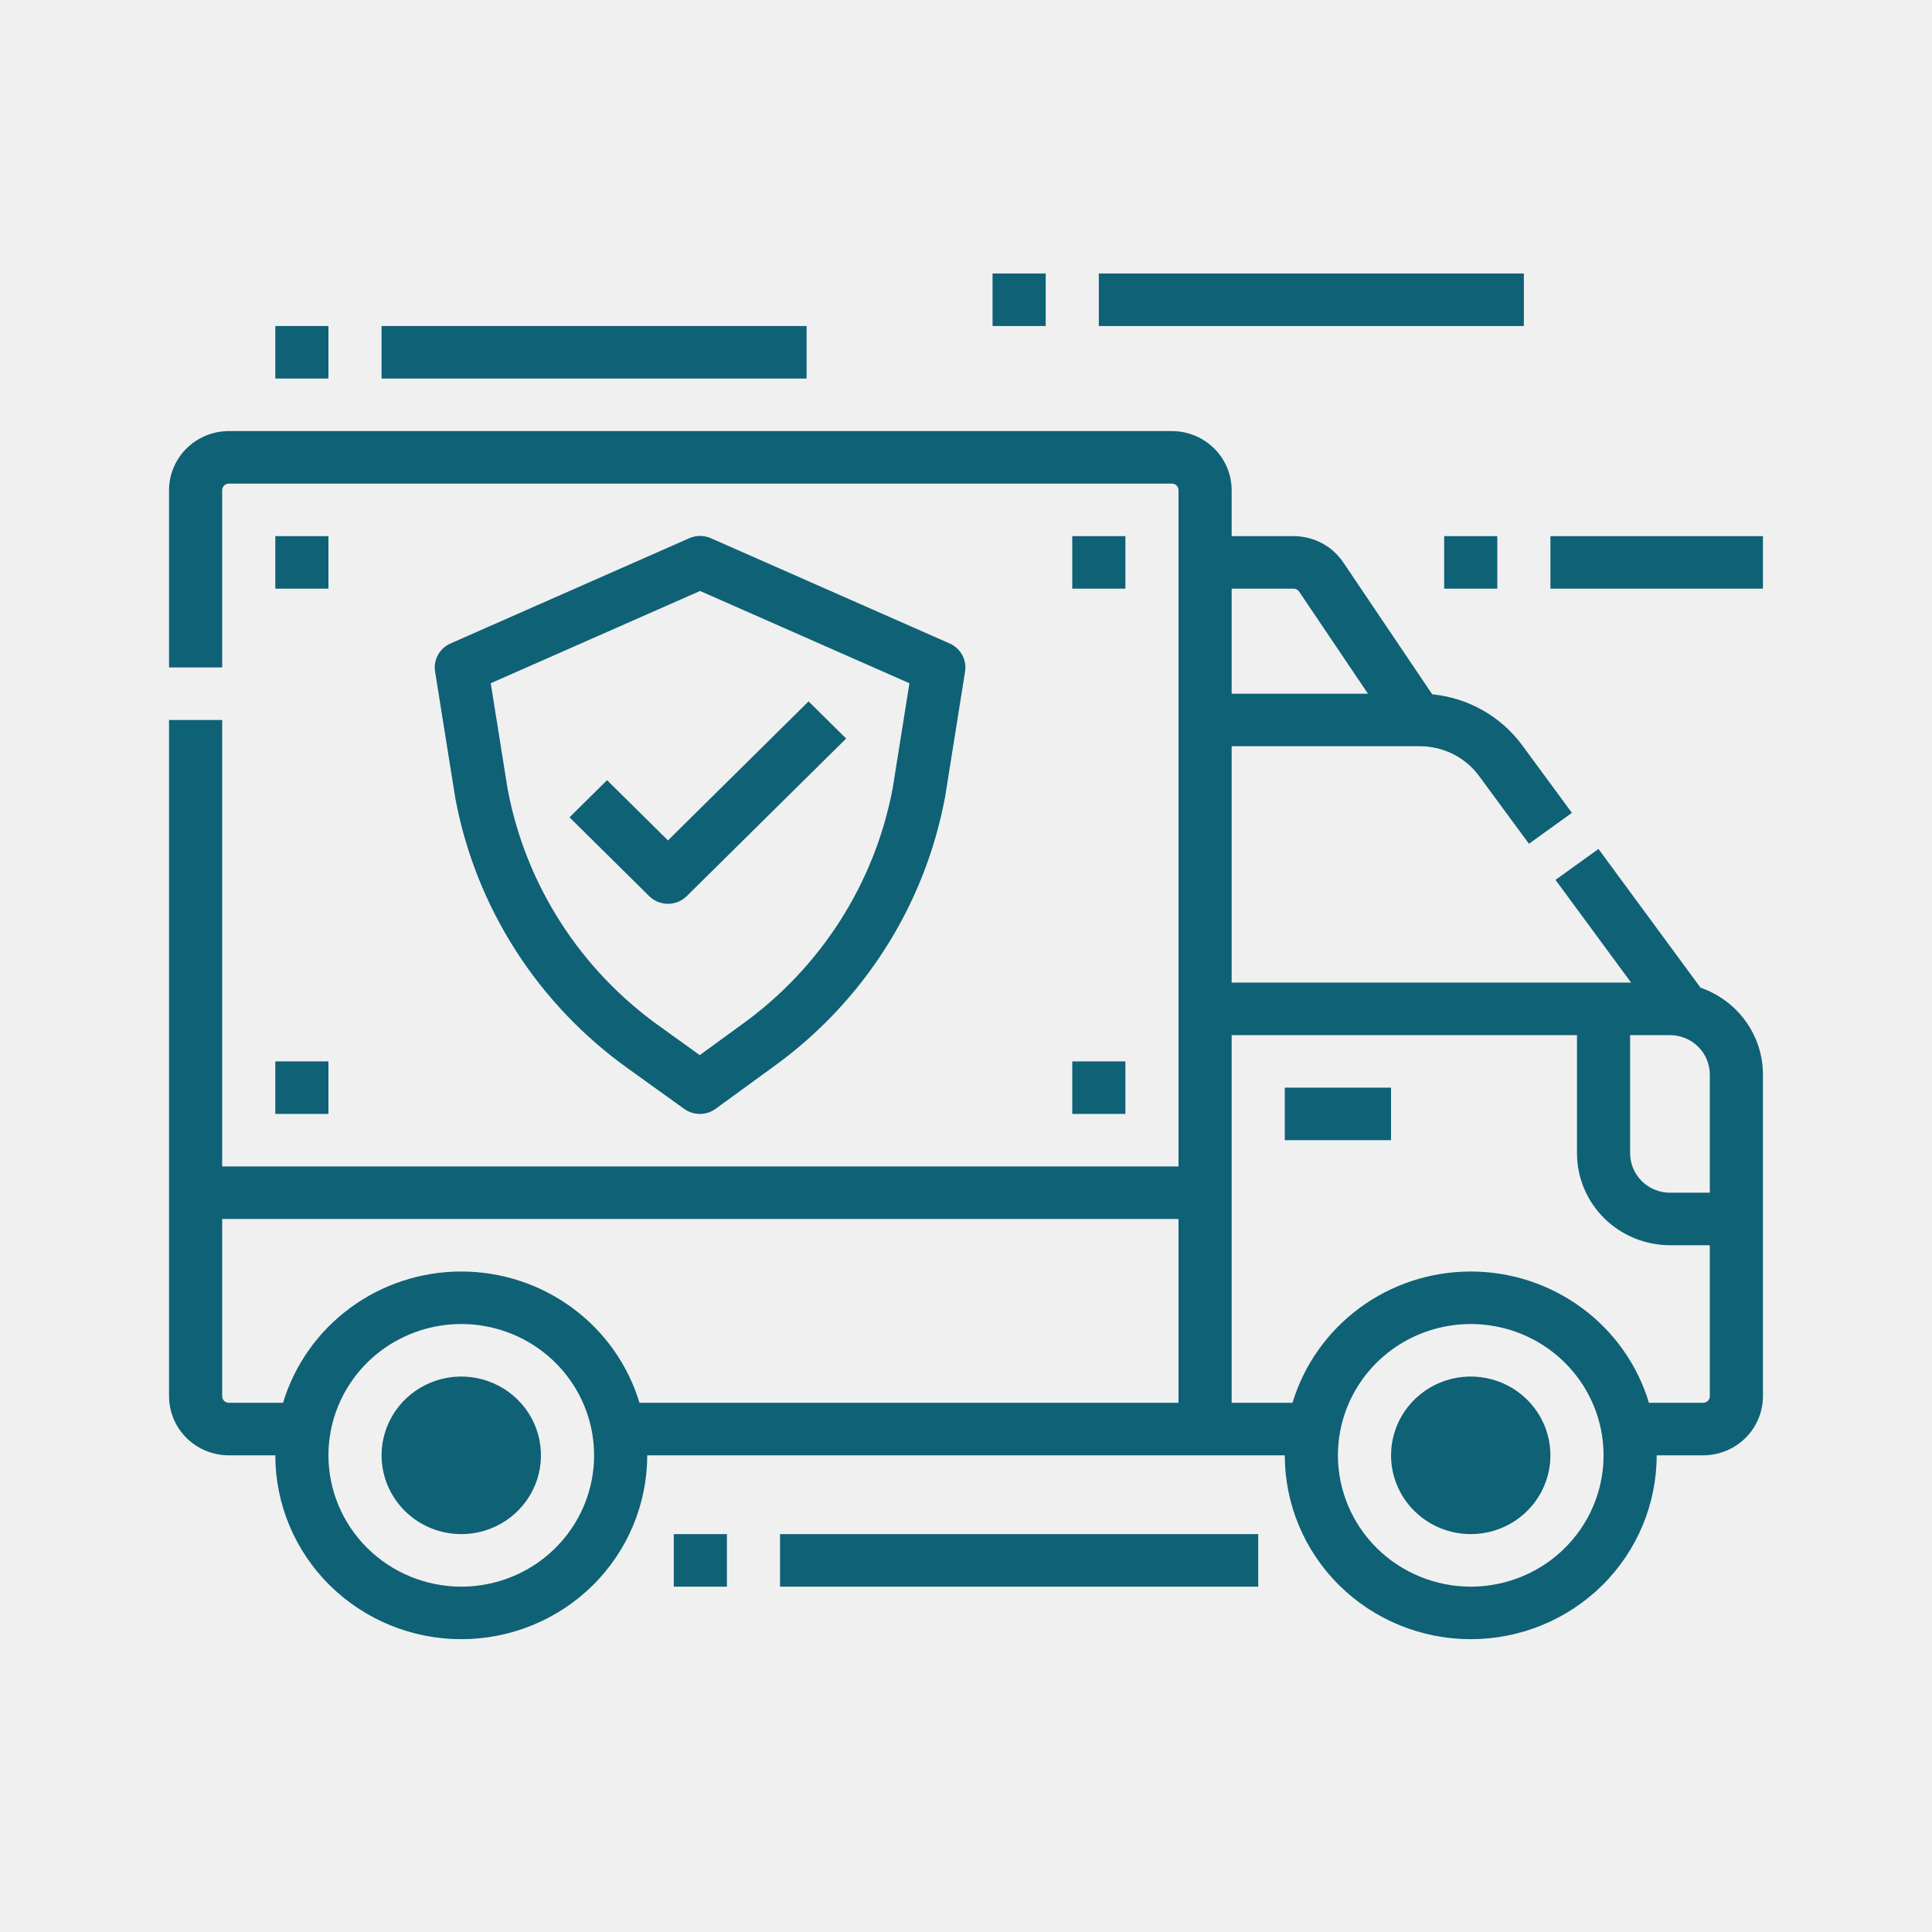
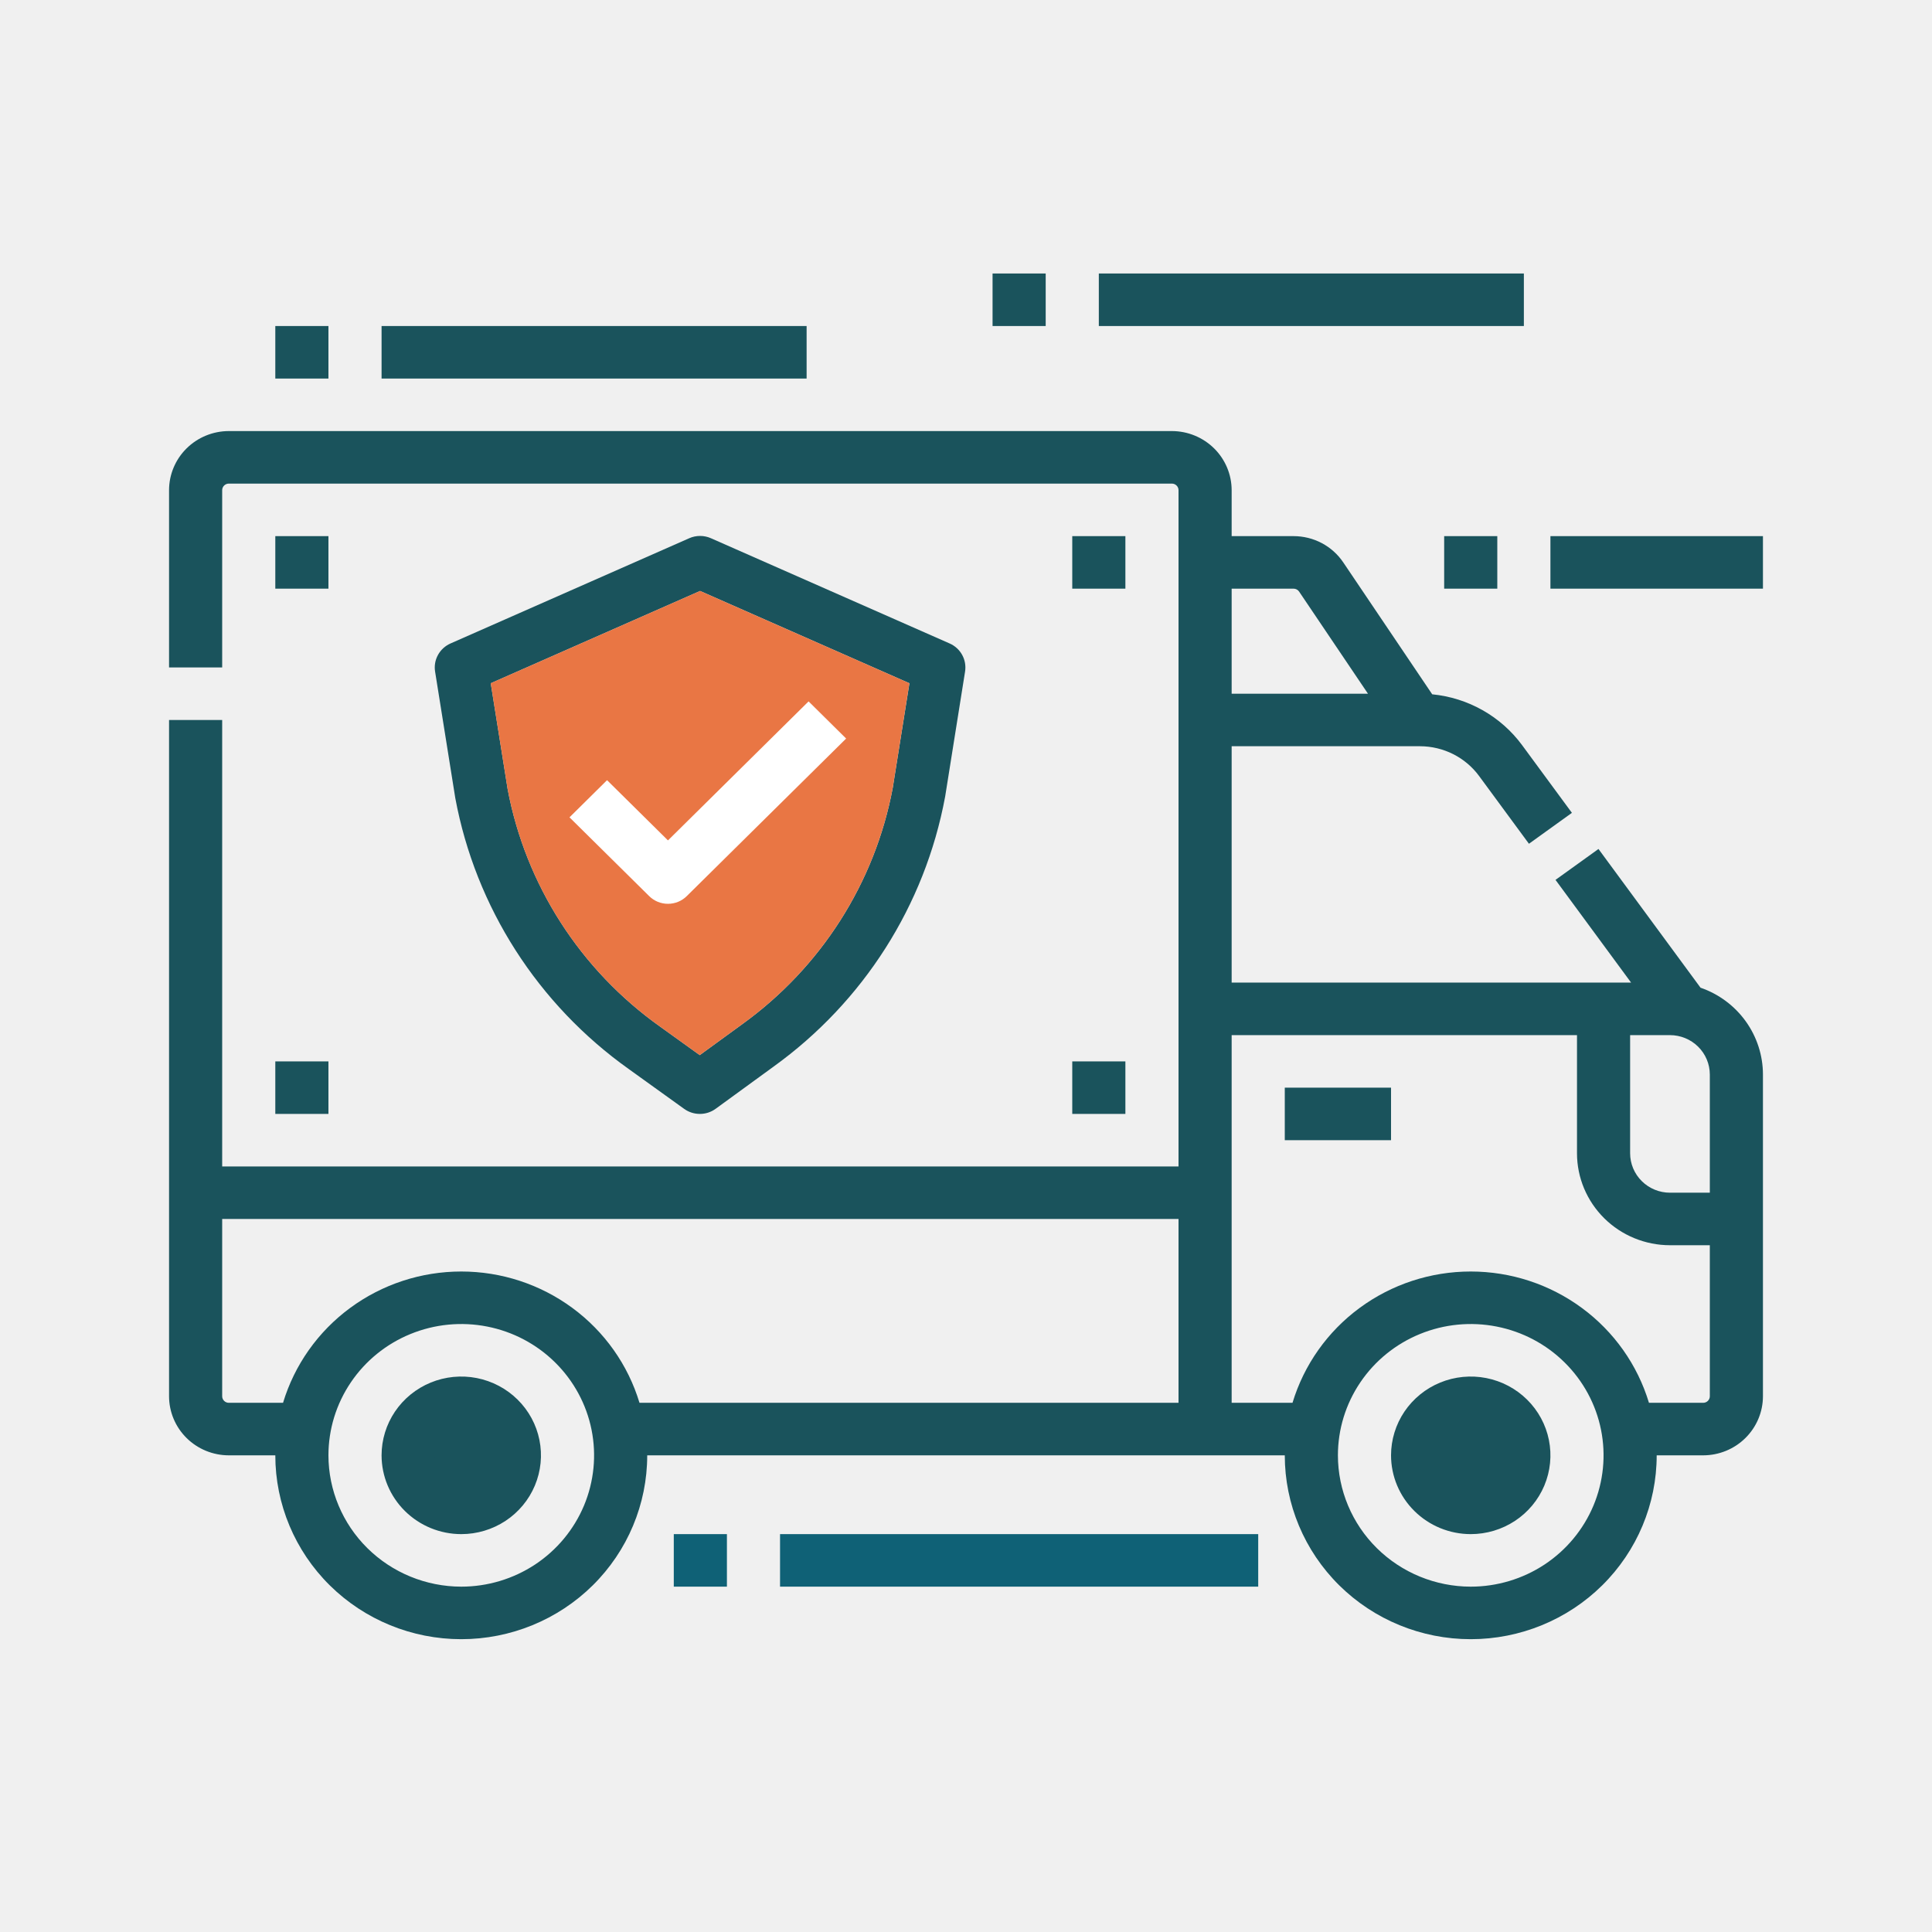
<svg xmlns="http://www.w3.org/2000/svg" width="100" height="100" viewBox="0 0 100 100" fill="none">
-   <path d="M72 56.297H66.5V59.016H72V56.297Z" fill="#0F6176" />
-   <path d="M8.75 34.547V25.371C8.751 24.56 9.077 23.783 9.657 23.209C10.237 22.636 11.024 22.313 11.844 22.312H60.656C61.477 22.313 62.263 22.636 62.843 23.209C63.423 23.783 63.749 24.56 63.75 25.371V27.75H66.955C67.465 27.75 67.966 27.874 68.415 28.111C68.865 28.349 69.247 28.693 69.529 29.112L74.131 35.937C75.05 36.027 75.939 36.307 76.74 36.76C77.541 37.213 78.237 37.828 78.781 38.565L81.362 42.073L79.138 43.673L76.557 40.165C76.206 39.688 75.746 39.301 75.215 39.033C74.683 38.766 74.096 38.626 73.499 38.625H63.75V50.859H84.425L80.513 45.542L82.737 43.943L88.019 51.123C88.962 51.449 89.779 52.056 90.358 52.861C90.937 53.666 91.249 54.63 91.25 55.617V72.269C91.249 73.08 90.923 73.858 90.343 74.431C89.763 75.005 88.977 75.327 88.156 75.328H85.75C85.75 77.852 84.736 80.272 82.931 82.057C81.126 83.841 78.678 84.844 76.125 84.844C73.572 84.844 71.124 83.841 69.319 82.057C67.514 80.272 66.5 77.852 66.5 75.328H33.5C33.5 77.852 32.486 80.272 30.681 82.057C28.876 83.841 26.428 84.844 23.875 84.844C21.322 84.844 18.874 83.841 17.069 82.057C15.264 80.272 14.25 77.852 14.25 75.328H11.844C11.024 75.327 10.237 75.005 9.657 74.431C9.077 73.858 8.751 73.08 8.75 72.269V37.266H11.5V60.375H61V25.371C61 25.281 60.964 25.195 60.899 25.131C60.835 25.067 60.747 25.031 60.656 25.031H11.844C11.753 25.031 11.665 25.067 11.601 25.131C11.536 25.195 11.5 25.281 11.5 25.371V34.547H8.75ZM70.806 35.906L67.241 30.62C67.21 30.574 67.167 30.535 67.117 30.509C67.067 30.483 67.012 30.469 66.955 30.469H63.75V35.906H70.806ZM88.5 55.617C88.499 55.077 88.282 54.558 87.895 54.176C87.509 53.794 86.984 53.579 86.438 53.578H84.375V59.695C84.376 60.236 84.593 60.754 84.98 61.136C85.366 61.519 85.891 61.734 86.438 61.734H88.5V55.617ZM76.125 82.125C77.485 82.125 78.814 81.726 79.945 80.98C81.075 80.233 81.956 79.171 82.477 77.929C82.997 76.687 83.133 75.321 82.868 74.002C82.603 72.684 81.948 71.473 80.986 70.522C80.025 69.571 78.8 68.924 77.466 68.662C76.133 68.4 74.75 68.534 73.494 69.049C72.238 69.563 71.164 70.434 70.409 71.552C69.653 72.67 69.25 73.984 69.25 75.328C69.252 77.13 69.977 78.858 71.266 80.132C72.555 81.406 74.302 82.123 76.125 82.125ZM66.9 72.609C67.493 70.646 68.71 68.923 70.373 67.699C72.035 66.474 74.052 65.813 76.125 65.813C78.198 65.813 80.215 66.474 81.877 67.699C83.54 68.923 84.757 70.646 85.35 72.609H88.156C88.247 72.609 88.335 72.574 88.399 72.51C88.464 72.446 88.5 72.36 88.5 72.269V64.453H86.438C85.162 64.452 83.938 63.95 83.036 63.058C82.134 62.166 81.626 60.957 81.625 59.695V53.578H63.75V72.609H66.9ZM23.875 82.125C25.235 82.125 26.564 81.726 27.695 80.98C28.825 80.233 29.706 79.171 30.227 77.929C30.747 76.687 30.883 75.321 30.618 74.002C30.353 72.684 29.698 71.473 28.736 70.522C27.775 69.571 26.55 68.924 25.216 68.662C23.883 68.4 22.5 68.534 21.244 69.049C19.988 69.563 18.914 70.434 18.159 71.552C17.403 72.67 17 73.984 17 75.328C17.002 77.13 17.727 78.858 19.016 80.132C20.305 81.406 22.052 82.123 23.875 82.125ZM11.5 63.094V72.269C11.5 72.36 11.536 72.446 11.601 72.51C11.665 72.574 11.753 72.609 11.844 72.609H14.65C15.243 70.646 16.46 68.923 18.123 67.699C19.785 66.474 21.802 65.813 23.875 65.813C25.948 65.813 27.965 66.474 29.627 67.699C31.29 68.923 32.507 70.646 33.1 72.609H61V63.094H11.5Z" fill="#0F6176" />
-   <path d="M36.225 57.656C36.518 57.657 36.804 57.564 37.04 57.392L40.038 55.209C44.695 51.854 47.873 46.86 48.916 41.256C48.918 41.245 48.92 41.235 48.922 41.224L49.952 34.759C49.999 34.463 49.946 34.161 49.802 33.898C49.658 33.636 49.43 33.427 49.154 33.306L36.796 27.858C36.62 27.78 36.429 27.74 36.236 27.74C36.043 27.74 35.852 27.78 35.676 27.858L23.318 33.306C23.042 33.428 22.814 33.636 22.67 33.899C22.525 34.161 22.473 34.464 22.52 34.759L23.561 41.278C23.562 41.289 23.564 41.299 23.566 41.31C24.618 46.961 27.841 51.991 32.56 55.345L35.416 57.398C35.651 57.566 35.934 57.657 36.225 57.656ZM46.208 40.785C45.286 45.699 42.494 50.078 38.407 53.02L36.219 54.613L34.177 53.145C30.036 50.204 27.204 45.794 26.274 40.838L25.401 35.364L36.236 30.588L47.072 35.365L46.208 40.785Z" fill="#0F6176" />
-   <path d="M34.574 46.781C34.393 46.781 34.214 46.746 34.047 46.678C33.881 46.609 33.729 46.509 33.602 46.383L29.477 42.305L31.421 40.382L34.574 43.499L41.852 36.304L43.796 38.227L35.546 46.383C35.419 46.509 35.267 46.609 35.1 46.678C34.933 46.746 34.754 46.781 34.574 46.781Z" fill="#0F6176" />
-   <path d="M58.25 27.75H55.5V30.469H58.25V27.75Z" fill="#0F6176" />
-   <path d="M58.25 54.938H55.5V57.656H58.25V54.938Z" fill="#0F6176" />
-   <path d="M17 27.75H14.25V30.469H17V27.75Z" fill="#0F6176" />
-   <path d="M17 54.938H14.25V57.656H17V54.938Z" fill="#0F6176" />
-   <path d="M76.125 78.047C74.606 78.047 73.375 76.83 73.375 75.328C73.375 73.827 74.606 72.609 76.125 72.609C77.644 72.609 78.875 73.827 78.875 75.328C78.875 76.83 77.644 78.047 76.125 78.047Z" fill="#0F6176" />
-   <path d="M76.125 79.406C76.941 79.406 77.738 79.167 78.417 78.719C79.095 78.271 79.624 77.634 79.936 76.889C80.248 76.144 80.33 75.324 80.171 74.532C80.012 73.741 79.619 73.015 79.042 72.445C78.465 71.874 77.73 71.486 76.93 71.328C76.13 71.171 75.3 71.252 74.546 71.56C73.793 71.869 73.148 72.392 72.695 73.062C72.242 73.733 72 74.522 72 75.328C72.001 76.409 72.436 77.446 73.21 78.21C73.983 78.975 75.031 79.405 76.125 79.406ZM76.125 73.969C76.397 73.969 76.663 74.049 76.889 74.198C77.115 74.347 77.291 74.559 77.395 74.808C77.499 75.056 77.527 75.33 77.474 75.593C77.421 75.857 77.29 76.099 77.097 76.289C76.905 76.48 76.66 76.609 76.393 76.661C76.126 76.714 75.85 76.687 75.599 76.584C75.348 76.481 75.133 76.307 74.982 76.083C74.831 75.86 74.75 75.597 74.75 75.328C74.75 74.968 74.895 74.622 75.153 74.367C75.411 74.112 75.76 73.969 76.125 73.969Z" fill="#0F6176" />
-   <path d="M23.875 78.047C22.356 78.047 21.125 76.83 21.125 75.328C21.125 73.827 22.356 72.609 23.875 72.609C25.394 72.609 26.625 73.827 26.625 75.328C26.625 76.83 25.394 78.047 23.875 78.047Z" fill="#0F6176" />
-   <path d="M23.875 79.406C24.691 79.406 25.488 79.167 26.167 78.719C26.845 78.271 27.374 77.634 27.686 76.889C27.998 76.144 28.08 75.324 27.921 74.532C27.762 73.741 27.369 73.015 26.792 72.445C26.215 71.874 25.48 71.486 24.68 71.328C23.88 71.171 23.05 71.252 22.296 71.56C21.543 71.869 20.898 72.392 20.445 73.062C19.992 73.733 19.75 74.522 19.75 75.328C19.751 76.409 20.186 77.446 20.959 78.21C21.733 78.975 22.781 79.405 23.875 79.406ZM23.875 73.969C24.147 73.969 24.413 74.049 24.639 74.198C24.865 74.347 25.041 74.559 25.145 74.808C25.249 75.056 25.277 75.33 25.224 75.593C25.171 75.857 25.04 76.099 24.847 76.289C24.655 76.48 24.41 76.609 24.143 76.661C23.877 76.714 23.6 76.687 23.349 76.584C23.098 76.481 22.883 76.307 22.732 76.083C22.581 75.86 22.5 75.597 22.5 75.328C22.5 74.968 22.645 74.622 22.903 74.367C23.161 74.112 23.511 73.969 23.875 73.969Z" fill="#0F6176" />
-   <path d="M91.25 27.75H80.25V30.469H91.25V27.75Z" fill="#0F6176" />
-   <path d="M77.5 27.75H74.75V30.469H77.5V27.75Z" fill="#0F6176" />
-   <path d="M78.875 14.156H56.875V16.875H78.875V14.156Z" fill="#0F6176" />
-   <path d="M54.125 14.156H51.375V16.875H54.125V14.156Z" fill="#0F6176" />
-   <path d="M41.75 16.875H19.75V19.594H41.75V16.875Z" fill="#0F6176" />
-   <path d="M17 16.875H14.25V19.594H17V16.875Z" fill="#0F6176" />
+   <path d="M72 56.297H66.5V59.016H72V56.297Z" fill="#1A535C" />
+   <path d="M8.75 34.547V25.371C8.751 24.56 9.077 23.783 9.657 23.209C10.237 22.636 11.024 22.313 11.844 22.312H60.656C61.477 22.313 62.263 22.636 62.843 23.209C63.423 23.783 63.749 24.56 63.75 25.371V27.75H66.955C67.465 27.75 67.966 27.874 68.415 28.111C68.865 28.349 69.247 28.693 69.529 29.112L74.131 35.937C75.05 36.027 75.939 36.307 76.74 36.76C77.541 37.213 78.237 37.828 78.781 38.565L81.362 42.073L79.138 43.673L76.557 40.165C76.206 39.688 75.746 39.301 75.215 39.033C74.683 38.766 74.096 38.626 73.499 38.625H63.75V50.859H84.425L80.513 45.542L82.737 43.943L88.019 51.123C88.962 51.449 89.779 52.056 90.358 52.861C90.937 53.666 91.249 54.63 91.25 55.617V72.269C91.249 73.08 90.923 73.858 90.343 74.431C89.763 75.005 88.977 75.327 88.156 75.328H85.75C85.75 77.852 84.736 80.272 82.931 82.057C81.126 83.841 78.678 84.844 76.125 84.844C73.572 84.844 71.124 83.841 69.319 82.057C67.514 80.272 66.5 77.852 66.5 75.328H33.5C33.5 77.852 32.486 80.272 30.681 82.057C28.876 83.841 26.428 84.844 23.875 84.844C21.322 84.844 18.874 83.841 17.069 82.057C15.264 80.272 14.25 77.852 14.25 75.328H11.844C11.024 75.327 10.237 75.005 9.657 74.431C9.077 73.858 8.751 73.08 8.75 72.269V37.266H11.5V60.375H61V25.371C61 25.281 60.964 25.195 60.899 25.131C60.835 25.067 60.747 25.031 60.656 25.031H11.844C11.753 25.031 11.665 25.067 11.601 25.131C11.536 25.195 11.5 25.281 11.5 25.371V34.547H8.75ZM70.806 35.906L67.241 30.62C67.21 30.574 67.167 30.535 67.117 30.509C67.067 30.483 67.012 30.469 66.955 30.469H63.75V35.906H70.806ZM88.5 55.617C88.499 55.077 88.282 54.558 87.895 54.176C87.509 53.794 86.984 53.579 86.438 53.578H84.375V59.695C84.376 60.236 84.593 60.754 84.98 61.136C85.366 61.519 85.891 61.734 86.438 61.734H88.5V55.617ZM76.125 82.125C77.485 82.125 78.814 81.726 79.945 80.98C81.075 80.233 81.956 79.171 82.477 77.929C82.997 76.687 83.133 75.321 82.868 74.002C82.603 72.684 81.948 71.473 80.986 70.522C80.025 69.571 78.8 68.924 77.466 68.662C76.133 68.4 74.75 68.534 73.494 69.049C72.238 69.563 71.164 70.434 70.409 71.552C69.653 72.67 69.25 73.984 69.25 75.328C69.252 77.13 69.977 78.858 71.266 80.132C72.555 81.406 74.302 82.123 76.125 82.125ZM66.9 72.609C67.493 70.646 68.71 68.923 70.373 67.699C72.035 66.474 74.052 65.813 76.125 65.813C78.198 65.813 80.215 66.474 81.877 67.699C83.54 68.923 84.757 70.646 85.35 72.609H88.156C88.247 72.609 88.335 72.574 88.399 72.51C88.464 72.446 88.5 72.36 88.5 72.269V64.453H86.438C85.162 64.452 83.938 63.95 83.036 63.058C82.134 62.166 81.626 60.957 81.625 59.695V53.578H63.75V72.609H66.9ZM23.875 82.125C25.235 82.125 26.564 81.726 27.695 80.98C28.825 80.233 29.706 79.171 30.227 77.929C30.747 76.687 30.883 75.321 30.618 74.002C30.353 72.684 29.698 71.473 28.736 70.522C27.775 69.571 26.55 68.924 25.216 68.662C23.883 68.4 22.5 68.534 21.244 69.049C19.988 69.563 18.914 70.434 18.159 71.552C17.403 72.67 17 73.984 17 75.328C17.002 77.13 17.727 78.858 19.016 80.132C20.305 81.406 22.052 82.123 23.875 82.125ZM11.5 63.094V72.269C11.5 72.36 11.536 72.446 11.601 72.51C11.665 72.574 11.753 72.609 11.844 72.609H14.65C15.243 70.646 16.46 68.923 18.123 67.699C19.785 66.474 21.802 65.813 23.875 65.813C25.948 65.813 27.965 66.474 29.627 67.699C31.29 68.923 32.507 70.646 33.1 72.609H61V63.094H11.5Z" fill="#1A535C" />
+   <path d="M36.225 57.656C36.518 57.657 36.804 57.564 37.04 57.392L40.038 55.209C44.695 51.854 47.873 46.86 48.916 41.256C48.918 41.245 48.92 41.235 48.922 41.224L49.952 34.759C49.999 34.463 49.946 34.161 49.802 33.898C49.658 33.636 49.43 33.427 49.154 33.306L36.796 27.858C36.62 27.78 36.429 27.74 36.236 27.74C36.043 27.74 35.852 27.78 35.676 27.858L23.318 33.306C23.042 33.428 22.814 33.636 22.67 33.899C22.525 34.161 22.473 34.464 22.52 34.759L23.561 41.278C23.562 41.289 23.564 41.299 23.566 41.31C24.618 46.961 27.841 51.991 32.56 55.345L35.416 57.398C35.651 57.566 35.934 57.657 36.225 57.656ZM46.208 40.785C45.286 45.699 42.494 50.078 38.407 53.02L36.219 54.613L34.177 53.145C30.036 50.204 27.204 45.794 26.274 40.838L25.401 35.364L36.236 30.588L47.072 35.365L46.208 40.785Z" fill="#1A535C" />
+   <path d="M46.207 40.785C45.285 45.699 42.493 50.078 38.406 53.02L36.218 54.613L34.176 53.145C30.034 50.204 27.203 45.795 26.273 40.838L25.399 35.364L36.235 30.588L47.07 35.365L46.207 40.785Z" fill="#E97644" />
+   <path d="M34.574 46.781C34.393 46.781 34.214 46.746 34.047 46.678C33.881 46.609 33.729 46.509 33.602 46.383L29.477 42.305L31.421 40.382L34.574 43.499L41.852 36.304L43.796 38.227L35.546 46.383C35.419 46.509 35.267 46.609 35.1 46.678C34.933 46.746 34.754 46.781 34.574 46.781Z" fill="white" />
+   <path d="M58.25 27.75H55.5V30.469H58.25V27.75Z" fill="#1A535C" />
+   <path d="M58.25 54.938H55.5V57.656H58.25V54.938Z" fill="#1A535C" />
+   <path d="M17 27.75H14.25V30.469H17V27.75Z" fill="#1A535C" />
+   <path d="M17 54.938H14.25V57.656H17V54.938Z" fill="#1A535C" />
+   <path d="M76.125 78.047C74.606 78.047 73.375 76.83 73.375 75.328C73.375 73.827 74.606 72.609 76.125 72.609C77.644 72.609 78.875 73.827 78.875 75.328C78.875 76.83 77.644 78.047 76.125 78.047Z" fill="#1A535C" />
+   <path d="M76.125 79.406C76.941 79.406 77.738 79.167 78.417 78.719C79.095 78.271 79.624 77.634 79.936 76.889C80.248 76.144 80.33 75.324 80.171 74.532C80.012 73.741 79.619 73.015 79.042 72.445C78.465 71.874 77.73 71.486 76.93 71.328C76.13 71.171 75.3 71.252 74.546 71.56C73.793 71.869 73.148 72.392 72.695 73.062C72.242 73.733 72 74.522 72 75.328C72.001 76.409 72.436 77.446 73.21 78.21C73.983 78.975 75.031 79.405 76.125 79.406ZM76.125 73.969C76.397 73.969 76.663 74.049 76.889 74.198C77.115 74.347 77.291 74.559 77.395 74.808C77.499 75.056 77.527 75.33 77.474 75.593C77.421 75.857 77.29 76.099 77.097 76.289C76.905 76.48 76.66 76.609 76.393 76.661C76.126 76.714 75.85 76.687 75.599 76.584C75.348 76.481 75.133 76.307 74.982 76.083C74.831 75.86 74.75 75.597 74.75 75.328C74.75 74.968 74.895 74.622 75.153 74.367C75.411 74.112 75.76 73.969 76.125 73.969Z" fill="#1A535C" />
+   <path d="M23.875 78.047C22.356 78.047 21.125 76.83 21.125 75.328C21.125 73.827 22.356 72.609 23.875 72.609C25.394 72.609 26.625 73.827 26.625 75.328C26.625 76.83 25.394 78.047 23.875 78.047Z" fill="#1A535C" />
+   <path d="M23.875 79.406C24.691 79.406 25.488 79.167 26.167 78.719C26.845 78.271 27.374 77.634 27.686 76.889C27.998 76.144 28.08 75.324 27.921 74.532C27.762 73.741 27.369 73.015 26.792 72.445C26.215 71.874 25.48 71.486 24.68 71.328C23.88 71.171 23.05 71.252 22.296 71.56C21.543 71.869 20.898 72.392 20.445 73.062C19.992 73.733 19.75 74.522 19.75 75.328C19.751 76.409 20.186 77.446 20.959 78.21C21.733 78.975 22.781 79.405 23.875 79.406ZM23.875 73.969C24.147 73.969 24.413 74.049 24.639 74.198C24.865 74.347 25.041 74.559 25.145 74.808C25.249 75.056 25.277 75.33 25.224 75.593C25.171 75.857 25.04 76.099 24.847 76.289C24.655 76.48 24.41 76.609 24.143 76.661C23.877 76.714 23.6 76.687 23.349 76.584C23.098 76.481 22.883 76.307 22.732 76.083C22.581 75.86 22.5 75.597 22.5 75.328C22.5 74.968 22.645 74.622 22.903 74.367C23.161 74.112 23.511 73.969 23.875 73.969Z" fill="#1A535C" />
+   <path d="M91.25 27.75H80.25V30.469H91.25V27.75Z" fill="#1A535C" />
+   <path d="M77.5 27.75H74.75V30.469H77.5V27.75Z" fill="#1A535C" />
+   <path d="M78.875 14.156H56.875V16.875H78.875V14.156Z" fill="#1A535C" />
+   <path d="M54.125 14.156H51.375V16.875H54.125V14.156Z" fill="#1A535C" />
+   <path d="M41.75 16.875H19.75V19.594H41.75V16.875Z" fill="#1A535C" />
+   <path d="M17 16.875H14.25V19.594H17V16.875Z" fill="#1A535C" />
  <path d="M65.125 79.406H40.375V82.125H65.125V79.406Z" fill="#0F6176" />
  <path d="M37.625 79.406H34.875V82.125H37.625V79.406Z" fill="#0F6176" />
</svg>
